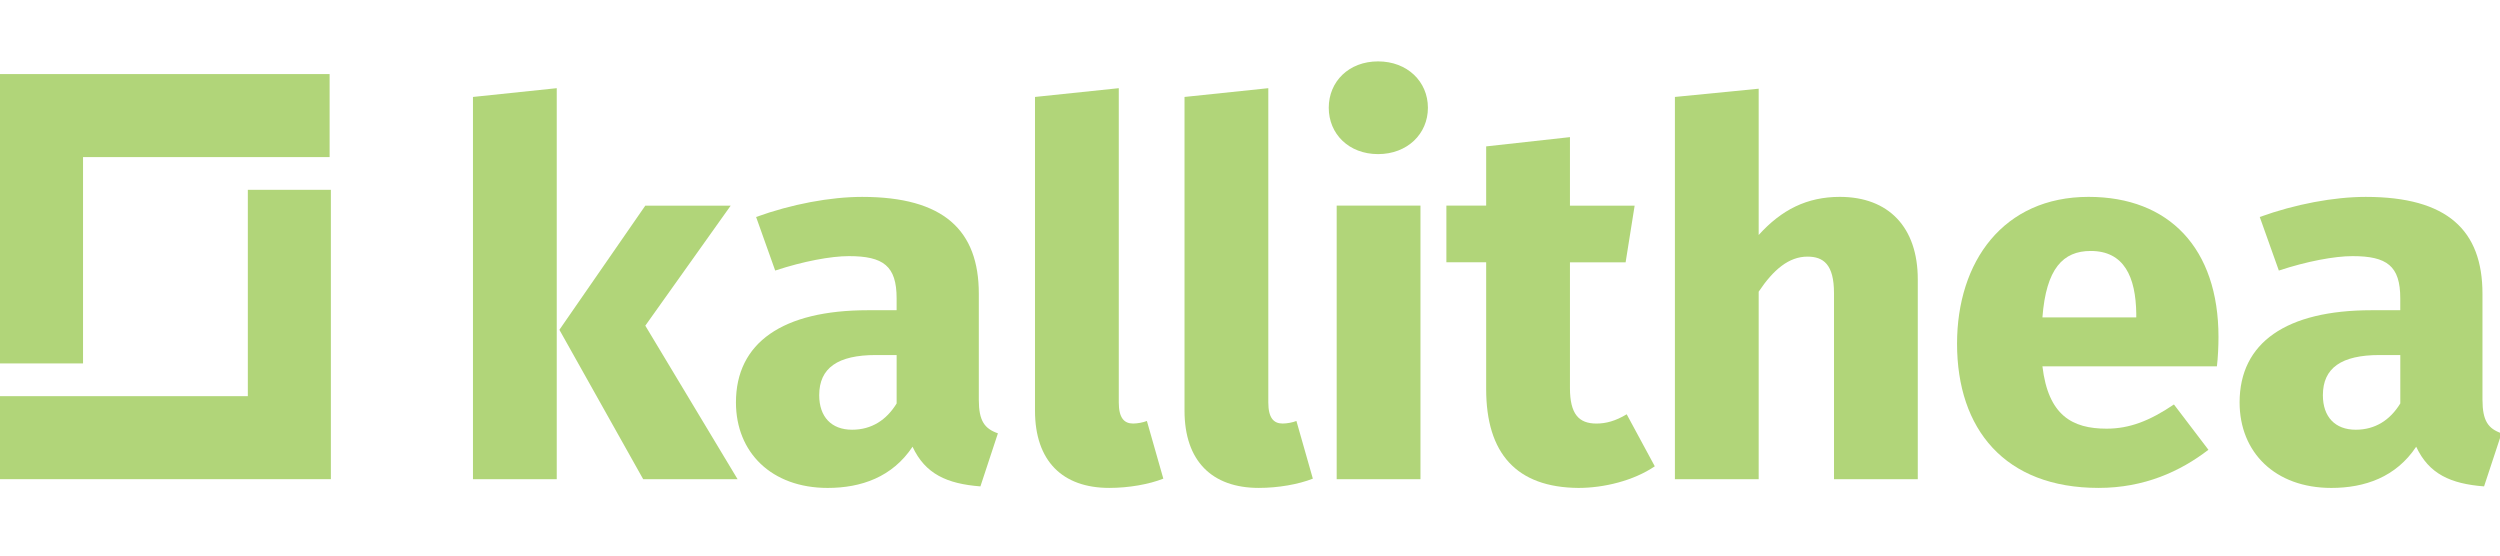
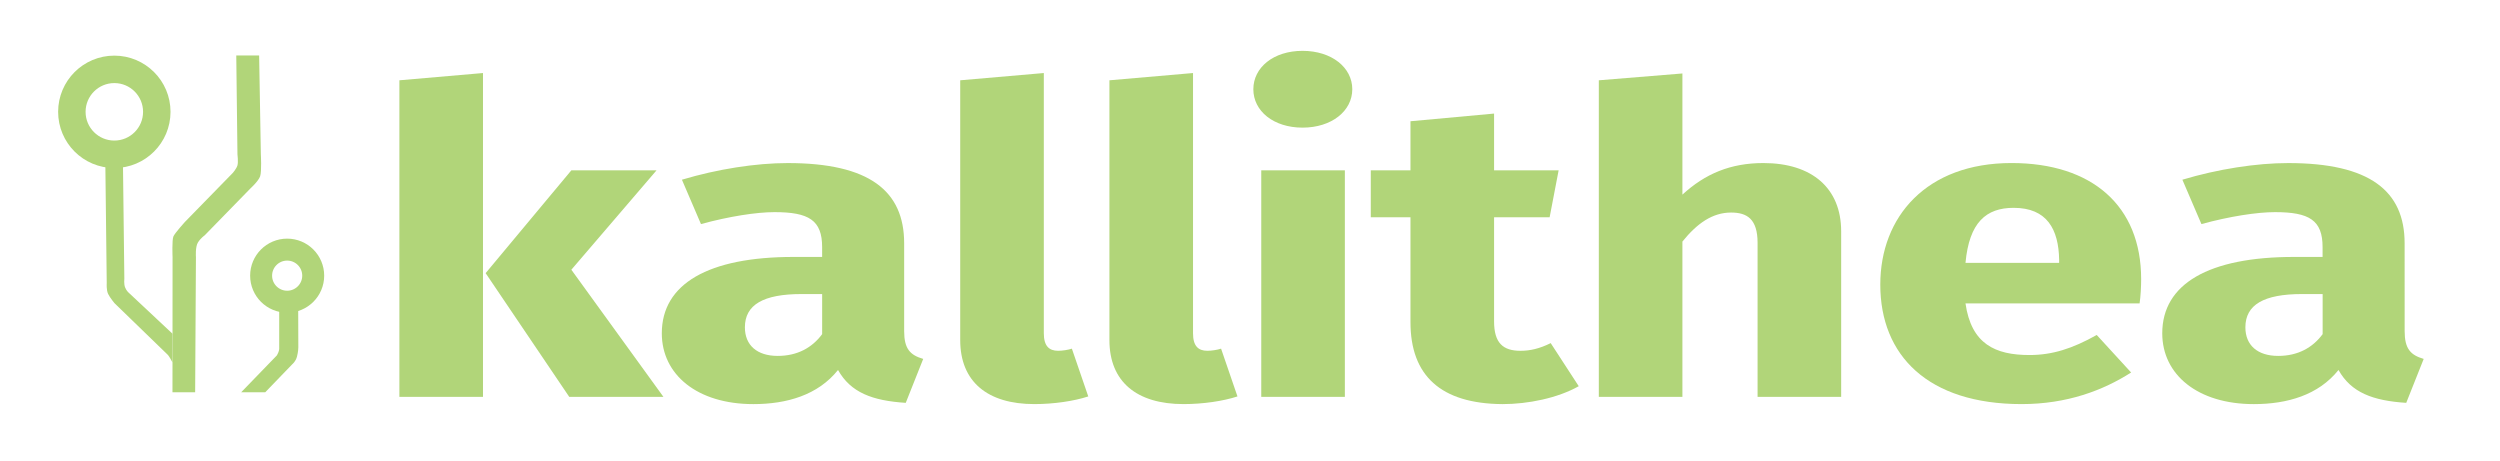
- <svg xmlns="http://www.w3.org/2000/svg" id="svg3046" xml:space="preserve" height="30" width="135" version="1.1" viewBox="0 0 135 30">
-   <g fill="#b1d579">
-     <g id="name" transform="matrix(.83 0 0 1 3.9268 0)">
-       <path d="m26.04 25.875v-20.64l5.451-0.473v21.113h-5.451zm17.215 0h-6.141l-5.451-8.066 5.589-6.704h5.555l-5.555 6.481 6.003 8.289z" />
-       <path d="m58.951 21.592c0 1.141 0.379 1.557 1.242 1.808l-1.138 2.865c-2.174-0.14-3.588-0.668-4.416-2.142-1.311 1.641-3.347 2.225-5.52 2.225-3.657 0-5.969-1.919-5.969-4.617 0-3.227 3.036-4.979 8.59-4.979h1.863v-0.64c0-1.752-0.862-2.281-3.105-2.281-1.173 0-2.967 0.278-4.795 0.779l-1.242-2.893c2.312-0.695 4.83-1.085 6.9-1.085 5.313 0 7.59 1.808 7.59 5.23v5.73zm-5.347 0.194v-2.614h-1.346c-2.484 0-3.691 0.695-3.691 2.169 0 1.169 0.793 1.864 2.139 1.864 1.276 0 2.242-0.529 2.898-1.419z" />
-       <path d="m68.057 21.73c0 0.834 0.345 1.141 0.932 1.141 0.276 0 0.655-0.057 0.897-0.139l1.069 3.115c-0.931 0.306-2.242 0.5-3.519 0.5-3.036 0-4.83-1.446-4.83-4.172v-16.94l5.451-0.473v16.968z" />
-       <path d="m77.785 21.73c0 0.834 0.345 1.141 0.932 1.141 0.276 0 0.655-0.057 0.897-0.139l1.069 3.115c-0.931 0.306-2.242 0.5-3.519 0.5-3.036 0-4.83-1.446-4.83-4.172v-16.94l5.451-0.473v16.968z" />
-       <path d="m88.169 5.819c0 1.418-1.346 2.503-3.243 2.503s-3.208-1.085-3.208-2.503c0-1.419 1.311-2.504 3.208-2.504s3.243 1.085 3.243 2.504zm-5.935 20.056v-14.771h5.451v14.771h-5.451z" />
-       <path d="m102.93 25.18c-1.38 0.779-3.312 1.168-4.968 1.168-4.036-0.027-6.003-1.863-6.003-5.341v-6.843h-2.588v-3.06h2.588v-3.199l5.451-0.5v3.7h4.209l-0.587 3.06h-3.622v6.787c0 1.419 0.586 1.92 1.725 1.92 0.621 0 1.242-0.139 1.967-0.501l1.828 2.809z" />
-       <path d="m120.04 15.082v10.793h-5.45v-10.042c0-1.558-0.691-1.975-1.726-1.975-1.208 0-2.208 0.695-3.175 1.892v10.125h-5.45v-20.64l5.45-0.445v7.9c1.484-1.363 3.141-2.059 5.279-2.059 3.174 0 5.072 1.641 5.072 4.451z" />
-       <path d="m139.5 19.783h-11.35c0.379 2.643 1.932 3.365 4.174 3.365 1.484 0 2.795-0.416 4.382-1.307l2.243 2.447c-1.829 1.168-4.175 2.059-7.143 2.059-6.105 0-9.211-3.171-9.211-7.789 0-4.422 3.002-7.927 8.557-7.927 5.243 0 8.452 2.782 8.452 7.566 0 0.473-0.034 1.141-0.103 1.586zm-5.244-2.838c-0.034-2.002-0.794-3.393-2.968-3.393-1.793 0-2.897 0.946-3.139 3.588h6.106v-0.195z" />
-       <path d="m156.78 21.592c0 1.141 0.379 1.557 1.242 1.808l-1.139 2.865c-2.174-0.14-3.588-0.668-4.416-2.142-1.311 1.641-3.347 2.225-5.52 2.225-3.658 0-5.969-1.919-5.969-4.617 0-3.227 3.035-4.979 8.59-4.979h1.863v-0.64c0-1.752-0.862-2.281-3.105-2.281-1.172 0-2.967 0.278-4.795 0.779l-1.242-2.893c2.312-0.695 4.83-1.085 6.9-1.085 5.312 0 7.59 1.808 7.59 5.23v5.73zm-5.347 0.194v-2.614h-1.346c-2.484 0-3.691 0.695-3.691 2.169 0 1.169 0.793 1.864 2.139 1.864 1.276 0 2.241-0.529 2.898-1.419z" />
-     </g>
-     <g id="codeBox">
-       <polygon points="13.383 21.393 0 21.393 0 25.875 13.383 25.875 15.625 25.875 17.867 25.875 17.867 10.25 13.383 10.25" />
-       <polygon points="4.484 4 2.174 4 0 4 0 19.625 4.484 19.625 4.484 8.483 17.799 8.483 17.799 4" />
+ <svg xmlns="http://www.w3.org/2000/svg" version="1.1" id="Layer_1" x="0px" y="0px" width="163px" height="30px" viewBox="0 0 163 30" enable-background="new 0 0 163 30" xml:space="preserve">
+   <g id="Layer_2" display="none">
+     <rect x="-24" y="-66.5" display="inline" fill="#404C2C" width="256" height="163" />
+   </g>
+   <g>
+     <g>
+       <g enable-background="new    ">
+         <path fill="#B1D579" d="M26.04,25.875V5.235l5.451-0.473v21.113H26.04z M43.255,25.875h-6.141l-5.451-8.066l5.589-6.704h5.555     l-5.555,6.481L43.255,25.875z" />
+         <path fill="#B1D579" d="M58.951,21.592c0,1.141,0.379,1.557,1.242,1.809l-1.138,2.865c-2.174-0.141-3.588-0.668-4.416-2.143     c-1.311,1.641-3.347,2.225-5.52,2.225c-3.657,0-5.969-1.918-5.969-4.617c0-3.227,3.036-4.979,8.59-4.979h1.863v-0.641     c0-1.751-0.862-2.28-3.105-2.28c-1.173,0-2.967,0.278-4.795,0.779l-1.242-2.893c2.312-0.695,4.83-1.085,6.9-1.085     c5.313,0,7.59,1.808,7.59,5.229V21.592z M53.604,21.786v-2.614h-1.346c-2.484,0-3.691,0.695-3.691,2.169     c0,1.169,0.793,1.864,2.139,1.864C51.982,23.205,52.948,22.676,53.604,21.786z" />
+         <path fill="#B1D579" d="M68.057,21.73c0,0.834,0.345,1.141,0.932,1.141c0.276,0,0.655-0.057,0.897-0.139l1.069,3.115     c-0.931,0.305-2.242,0.5-3.519,0.5c-3.036,0-4.83-1.447-4.83-4.173V5.235l5.451-0.473V21.73z" />
+         <path fill="#B1D579" d="M77.785,21.73c0,0.834,0.345,1.141,0.932,1.141c0.276,0,0.655-0.057,0.897-0.139l1.069,3.115     c-0.931,0.305-2.242,0.5-3.519,0.5c-3.036,0-4.83-1.447-4.83-4.173V5.235l5.451-0.473V21.73z" />
+         <path fill="#B1D579" d="M88.169,5.819c0,1.418-1.346,2.503-3.243,2.503c-1.896,0-3.208-1.085-3.208-2.503     c0-1.419,1.312-2.504,3.208-2.504C86.823,3.315,88.169,4.4,88.169,5.819z M82.234,25.875V11.104h5.451v14.771H82.234z" />
+         <path fill="#B1D579" d="M102.934,25.18c-1.379,0.779-3.312,1.168-4.968,1.168c-4.036-0.027-6.003-1.863-6.003-5.341v-6.843     h-2.588v-3.06h2.588V7.905l5.451-0.5v3.7h4.209l-0.587,3.06h-3.622v6.787c0,1.419,0.586,1.92,1.725,1.92     c0.621,0,1.242-0.14,1.967-0.501L102.934,25.18z" />
+         <path fill="#B1D579" d="M120.044,15.082v10.793h-5.45V15.833c0-1.558-0.691-1.975-1.726-1.975c-1.208,0-2.208,0.695-3.175,1.892     v10.125h-5.45V5.235l5.45-0.445v7.9c1.483-1.363,3.141-2.059,5.279-2.059C118.146,10.631,120.044,12.272,120.044,15.082z" />
+         <path fill="#B1D579" d="M139.501,19.783H128.15c0.379,2.643,1.932,3.365,4.174,3.365c1.484,0,2.795-0.416,4.382-1.308     l2.243,2.447c-1.829,1.168-4.176,2.06-7.143,2.06c-6.105,0-9.211-3.172-9.211-7.789c0-4.422,3.002-7.928,8.557-7.928     c5.242,0,8.451,2.782,8.451,7.566C139.604,18.67,139.57,19.338,139.501,19.783z M134.257,16.945     c-0.034-2.002-0.794-3.394-2.968-3.394c-1.793,0-2.896,0.946-3.139,3.589h6.105L134.257,16.945L134.257,16.945z" />
+         <path fill="#B1D579" d="M156.783,21.592c0,1.141,0.379,1.557,1.242,1.809l-1.139,2.865c-2.175-0.141-3.589-0.668-4.416-2.143     c-1.312,1.641-3.348,2.225-5.521,2.225c-3.658,0-5.97-1.918-5.97-4.617c0-3.227,3.035-4.979,8.59-4.979h1.863v-0.641     c0-1.751-0.861-2.28-3.104-2.28c-1.172,0-2.968,0.278-4.795,0.779l-1.242-2.893c2.312-0.695,4.83-1.085,6.899-1.085     c5.312,0,7.591,1.808,7.591,5.229L156.783,21.592L156.783,21.592z M151.436,21.786v-2.614h-1.346     c-2.484,0-3.691,0.695-3.691,2.169c0,1.169,0.793,1.864,2.14,1.864C149.814,23.205,150.779,22.676,151.436,21.786z" />
+       </g>
    </g>
  </g>
+   <path id="path3101" fill="#B1D579" d="M8.155,18.736c-0.086-0.21-0.048-0.579-0.048-0.579L8.01,10.059H6.861l0.098,8.398  c0,0-0.034,0.455,0.091,0.709c0.125,0.255,0.413,0.599,0.413,0.599l3.491,3.384c0,0,0.107,0.122,0.292,0.486l0.001-1.876  l-2.884-2.702C8.363,19.059,8.241,18.947,8.155,18.736z" />
+   <path id="path3103" fill="#B1D579" d="M19.362,23.255c0.088-0.331,0.089-0.608,0.089-0.608l-0.01-2.976h-1.237v3.082  c0,0-0.007,0.113-0.069,0.254c-0.063,0.142-0.091,0.173-0.091,0.173l-2.319,2.395h1.569l1.768-1.832  C19.063,23.742,19.279,23.573,19.362,23.255z" />
+   <path id="path3105" fill="#B1D579" d="M12.905,15.81c0.18-0.288,0.437-0.463,0.437-0.463l2.998-3.073c0,0,0.511-0.461,0.622-0.782  c0.108-0.321,0.045-1.436,0.045-1.436l-0.111-6.44h-1.491l0.077,6.441c0,0,0.062,0.514,0,0.726s-0.294,0.481-0.294,0.481  l-3.137,3.212c0,0-0.638,0.705-0.743,0.934c-0.104,0.228-0.057,1.347-0.057,1.347l-0.003,5.005l-0.001,1.876l-0.002,1.938h1.479  l0.051-8.819C12.773,16.756,12.727,16.097,12.905,15.81z" />
+   <circle id="circle3107" fill="none" stroke="#B1D579" stroke-width="1.432" stroke-miterlimit="10" cx="18.723" cy="17.973" r="1.698" />
+   <circle id="circle3109" fill="none" stroke="#B1D579" stroke-width="1.79" stroke-miterlimit="10" cx="7.454" cy="7.291" r="2.769" />
</svg>
